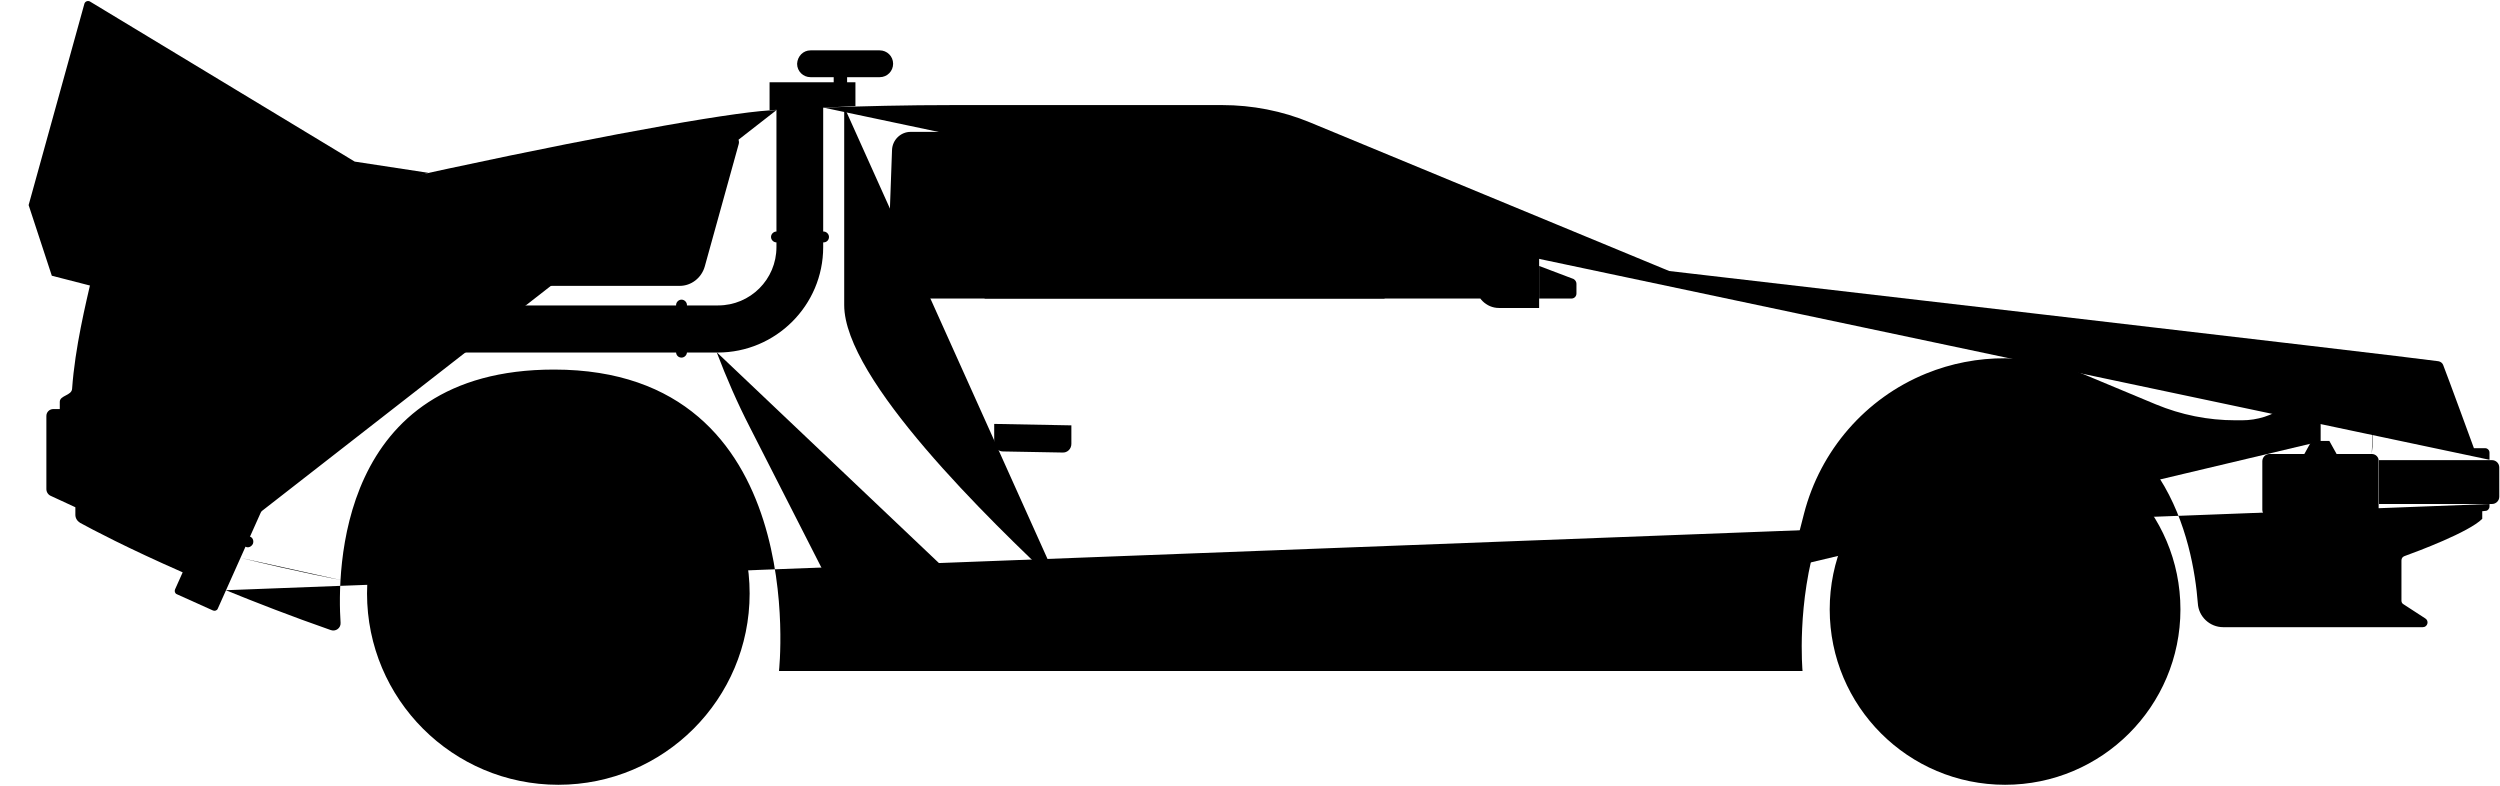
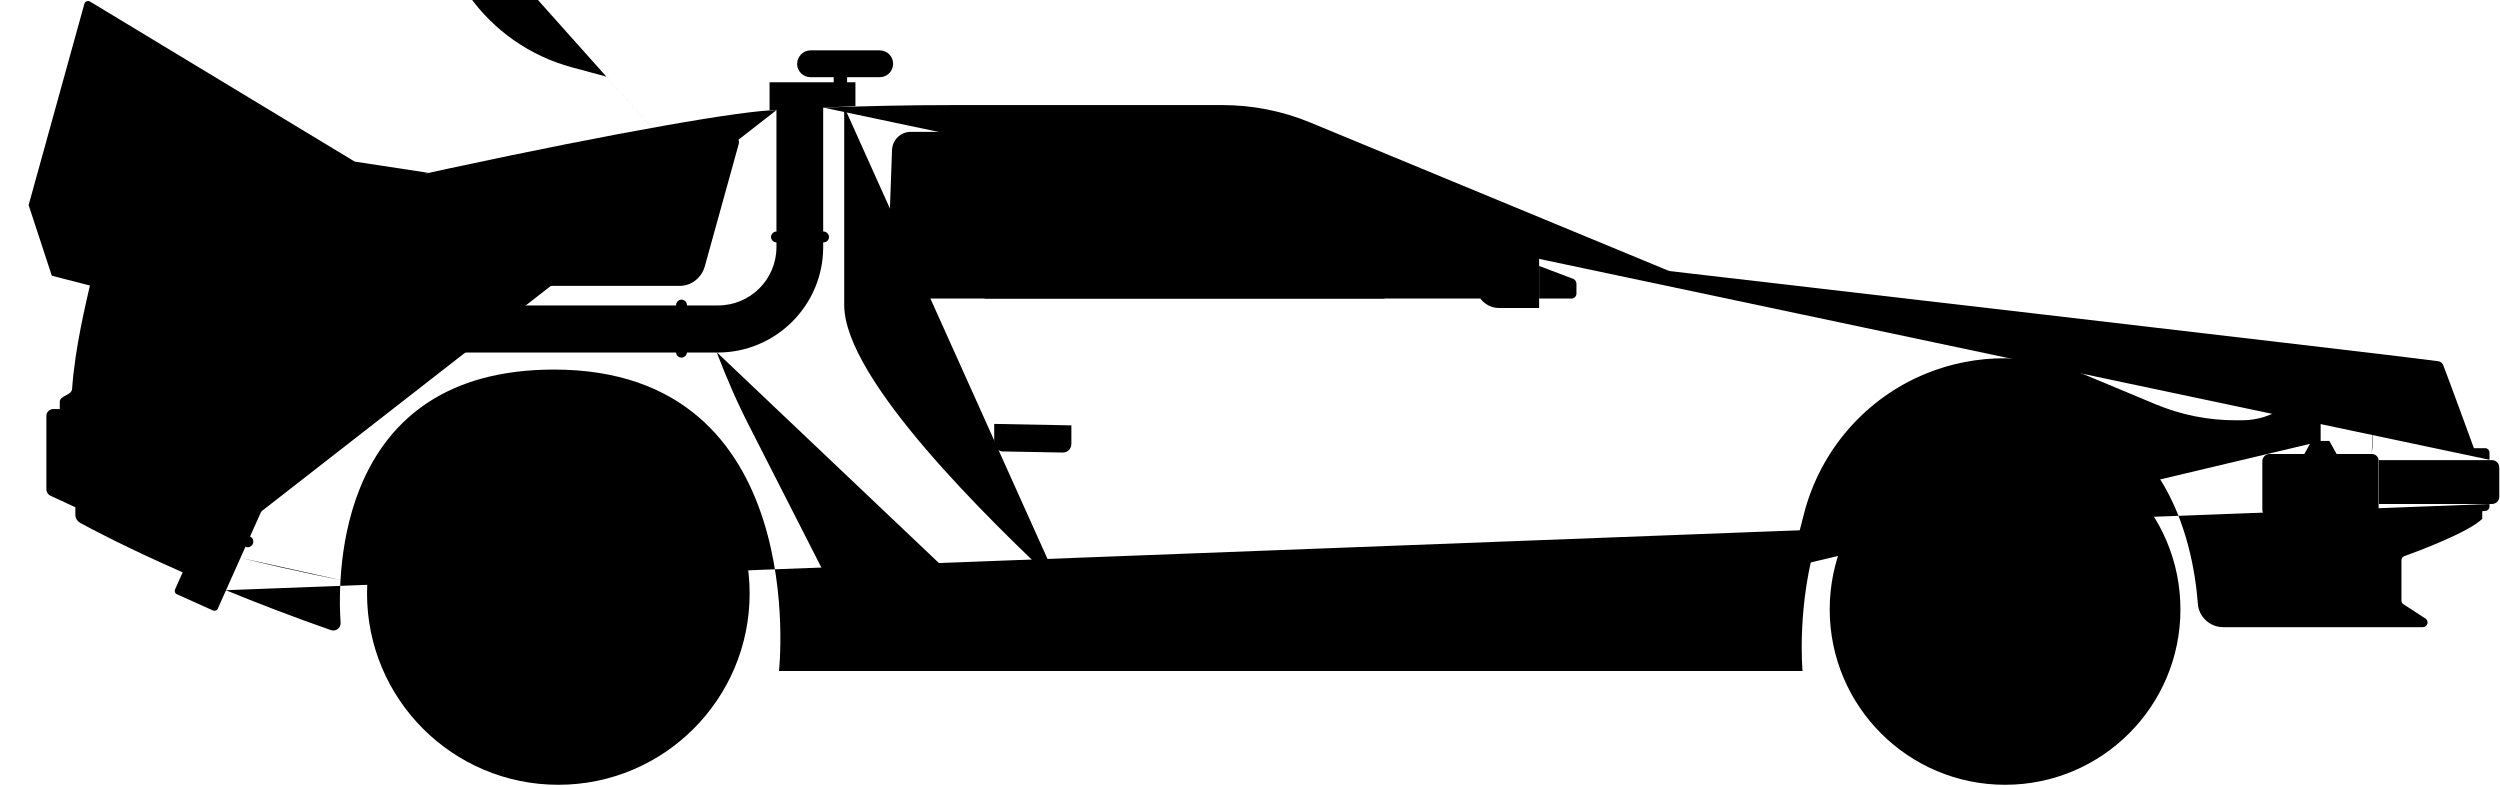
<svg xmlns="http://www.w3.org/2000/svg" width="690" height="216.8" viewBox="0 0 690 216.8" class="about__trinket about__delorean" aria-label="DeLorean from Back to the Future, side view">
  <g class="about__trinket-stroke">
    <path d="M687.1 139.1v.7c0 .6-.5 1.2-1.1 1.2l-.9.1v2.1c-3.7 3.7-17.9 9-21.5 10.3-.5.2-.8.6-.8 1.2v11.1c0 .4.2.8.6 1l6 3.9c1.1.7.6 2.4-.7 2.4h-55.1c-3.7 0-6.8-2.9-7-6.6-1.3-16.7-9-56.5-53.7-56.5-62.3 0-55.4 75.2-55.4 75.2H215s9.2-83.2-62.1-83.2C93 102 93.1 158 94 171.9c.1 1.4-1.3 2.5-2.7 2-10.9-3.8-20.6-7.6-29-11M227.3 29.7c10.7-.4 22.7-.7 36.1-.7h73.9c8.3 0 16.6 1.6 24.3 4.8l99.1 41S664.2 98.4 673 99.7c.6.1 1.1.5 1.3 1 1.3 3.3 8.5 23 8.5 23h3.1c.7 0 1.2.6 1.2 1.2v2M50.5 158c-15.5-6.8-25.1-11.9-28.4-13.7-.8-.5-1.3-1.3-1.3-2.2V140l-6.7-3.1c-.8-.3-1.3-1.1-1.3-1.9v-20.2c0-1.1.9-1.9 1.9-1.9h1.8v-2c0-1.8 3.3-1.7 3.4-3.6.8-11.4 3.8-23.6 5.4-30.6.8-3.5 3.3-6.4 6.6-7.7l12-3.6s33.9-9.1 80-18.9c46.5-10 81.6-16.1 90.4-16.1" />
    <path d="M80.6 61.1c12-3.2 30.3-7.5 56.1-12.4 41.9-8 59.5-10.4 65.4-11.1 1.2-.1 2.1.9 1.8 2.1l-9.4 33.9c-.9 3.1-3.7 5.3-6.9 5.3H63.7c-2.3 0-4-2.1-3.5-4.3l1.1-5.3c.3-1.6 1.5-2.9 3.1-3.4 2.6-.8 7.2-2.2 14.2-4.1M43.9 65.4s-7.3 25.8-4.1 81.6M53.7 150.7c-11.5-3.1-23.4-6.8-33-10.8M94.1 160.1S82 157.8 66.5 154M233 29.5v54.7c0 20.5 40 59.3 59.5 77.6M214.6 161.8h283.8M429.2 161.8l31.5-86.9" />
    <circle cx="553.4" cy="168.2" r="48.4" />
    <circle cx="154.1" cy="163.8" r="52.8" />
    <circle cx="154.1" cy="163.8" r="34.2" />
    <circle cx="553.4" cy="168.2" r="32.7" />
    <path d="M685.1 143.3l-79.6 15.3M653 142.7l-.6 6.9M655.7 97.6l-.9 25.7-.2 2M685.1 141.2l-32.3 3.8" />
    <circle cx="154.1" cy="163.8" r="12.6" />
    <circle cx="553.4" cy="168.2" r="13.1" />
    <path d="M553.4 155.1v-19.6M550.6 155.4l-4-19.2M548 156.2l-7.9-17.8M545.7 157.6l-11.5-15.8M543.6 159.4l-14.5-13.1M542 161.6l-16.9-9.7M540.9 164.1l-18.6-6M540.4 166.8l-19.5-2M540.4 169.6l-19.5 2M540.9 172.2l-18.6 6.1M542 174.7l-16.9 9.8M543.6 176.9L529.1 190M545.7 178.8l-11.5 15.8M548 180.1l-7.9 17.9M550.6 181l-4 19.1M553.4 181.3v19.5M556.1 181l4.1 19.1M558.7 180.1l7.9 17.9M561 178.8l11.6 15.8M563.1 176.9l14.5 13.1M564.7 174.7l16.9 9.8M565.8 172.2l18.6 6.1M566.4 169.6l19.4 2M566.4 166.8l19.4-2M565.8 164.1l18.6-6M564.7 161.6l16.9-9.7M563.1 159.4l14.5-13.1M561 157.6l11.6-15.8M558.7 156.2l7.9-17.8M556.1 155.4l4.1-19.2M154.1 151.1v-21.5M151.5 151.4l-4.5-21.1M148.9 152.2l-8.7-19.7M146.7 153.5L134 136.1M144.7 155.3l-16-14.4M143.1 157.4l-18.6-10.7M142.1 159.8l-20.5-6.6M141.5 162.4l-21.4-2.2M141.5 165.1l-21.4 2.2M142.1 167.7l-20.5 6.6M143.1 170.1l-18.6 10.7M144.7 172.2l-16 14.4M146.7 174L134 191.4M148.9 175.3l-8.7 19.7M151.5 176.1l-4.5 21.1M154.1 176.4v21.5M156.7 176.1l4.5 21.1M159.2 175.3L168 195M161.5 174l12.7 17.4M163.5 172.2l16 14.4M165 170.1l18.7 10.7M166.1 167.7l20.5 6.6M166.7 165.1l21.4 2.2M166.7 162.4l21.4-2.2M166.1 159.8l20.5-6.6M165 157.4l18.7-10.7M163.5 155.3l16-14.4M161.5 153.5l12.7-17.4M159.2 152.2l8.8-19.7M156.7 151.4l4.5-21.1M70.3 113.7l-53.8-.9M114 114.4l-29.3-.5M193.3 115.7l325.6 5.4M637.3 123l-49.8-.8M682.7 123.7l-39.1-.6" />
    <path d="M382.3 82.4l-42.4-21.1c-4.8-2.4-10.1-3.7-15.5-3.7h-27.5c-4.5 0-8.8 2.2-11.4 5.8l-13.8 19" />
    <path d="M408.6 82.4H252.5c-4.2 0-7.6-3.5-7.5-7.7l1.2-33.3c.1-2.8 2.4-5 5.1-5h82.5c9.6 0 19.1 2.2 27.7 6.4l3 1.5 51.5 25M424.8 82.4h8.9c.8 0 1.4-.6 1.4-1.4v-2.7c0-.5-.3-1-.8-1.3l-9.5-3.6" />
    <path d="M413.7 85h11.1V69.2h-11.1c-3.5 0-6.4 2.9-6.4 6.4v3c0 3.5 2.9 6.4 6.4 6.4z" />
    <path d="M274.5 117l21.2.4v5.1c0 1.4-1.1 2.5-2.5 2.4l-16.4-.3c-1.3 0-2.4-1.1-2.4-2.4V117z" />
    <path d="M24.8 78.8l-10.5-2.7-6.4-19.5L23.3 1c.2-.6.9-.9 1.5-.6l73.1 44.2 20.3 3.1M214.3 25.8v42.4c0 8.9-7.2 16.1-16.1 16.1h-84c-18.7 0-35.7 11-43.4 28.1l-22.5 50.3c-.2.5 0 1.1.5 1.3l10 4.5c.5.2 1.1 0 1.3-.5l22.5-50.3c5.6-12.4 17.9-20.4 31.5-20.4h84c16 0 29.1-13 29.1-29.1V25.8c0-.6-.4-1-1-1h-11c-.4 0-.9.4-.9 1z" />
    <path class="about__trinket-stroke--thick" d="M197.8 97.2c2.7 7.1 5.7 14 9.2 20.8l26 51c2.5 4.9 7.6 8 13.2 8h35.7M191.4 77.6l2 6.6M408.1 177h64c10 0 18.7-6.8 21-16.5l4.8-18.7c4.5-17.5 17-31.9 33.7-38.7 14-5.7 29.6-5.6 43.5.2l19.9 8.3c7 2.9 14.4 4.4 22 4.4h1.8c4.2 0 8.4-1.3 11.8-3.8 1.1-.8 2.3-1.2 3.7-1.2 3.4 0 6.2 2.8 6.2 6.2v4.6" />
    <path d="M405.7 179.4H284.2c-1.3 0-2.4-1.1-2.4-2.4 0-1.3 1.1-2.4 2.4-2.4h121.5c1.3 0 2.4 1.1 2.4 2.4 0 1.3-1.1 2.4-2.4 2.4zM236.1 29.3v-6.6h-2.3v-1.5h-3.7v1.5h-17.7v7.7" />
    <path d="M223.7 13.9h19.1c2 0 3.7 1.6 3.7 3.7 0 2-1.6 3.7-3.7 3.7h-19.1c-2 0-3.7-1.6-3.7-3.7.1-2.1 1.7-3.7 3.7-3.7z" />
    <path stroke-linecap="round" d="M7.9 56.6l-7.7 1M13.4 36.6l-7.6 1M19 16.6l-7.6 1" />
    <path d="M656.6 139.1h31.2c1.1 0 2-.9 2-2V129c0-1.1-.9-2-2-2h-31.2v12.1z" />
    <path d="M286.2 174.6v4.8M403.7 179.4v-4.8M96 78.6H78.5V62.1c0-.6.4-1 1-1H95c.6 0 1 .4 1 1v16.5zM113.6 78.6H96V62.1c0-.6.4-1 1-1h15.5c.6 0 1 .4 1 1v16.5z" />
    <path d="M188.9 68.3h-70.5c-1.4 0-2.5-1.1-2.5-2.5v-.1c0-1.4 1.1-2.5 2.5-2.5h70.5c1.4 0 2.5 1.1 2.5 2.5v.1c0 1.4-1.1 2.5-2.5 2.5zM188.9 75.6h-70.5c-1.4 0-2.5-1.1-2.5-2.5V73c0-1.4 1.1-2.5 2.5-2.5h70.5c1.4 0 2.5 1.1 2.5 2.5v.1c0 1.4-1.1 2.5-2.5 2.5z" />
    <path d="M186.7 75.6v3.2M186.7 68.3v2.2M202.4 44.8h-15.7v18.3" />
    <path d="M177 63.1h5.2v-7.6c0-1.4-1.2-2.6-2.6-2.6-1.4 0-2.6 1.2-2.6 2.6v7.6zM169.3 63.1h5.2v-7.6c0-1.4-1.2-2.6-2.6-2.6-1.4 0-2.6 1.2-2.6 2.6v7.6zM161.7 63.1h5.2v-7.6c0-1.4-1.2-2.6-2.6-2.6-1.4 0-2.6 1.2-2.6 2.6v7.6zM154.1 63.1h5.2v-7.6c0-1.4-1.2-2.6-2.6-2.6-1.4 0-2.6 1.2-2.6 2.6v7.6z" />
    <path d="M654.6 125.3h-9.7l-2-3.6H638l-2 3.6h-9.6c-1.1 0-2 .9-2 2v13.4c0 1.1.9 2 2 2h28.1c1.1 0 2-.9 2-2v-13.4c.1-1.1-.8-2-1.9-2z" />
  </g>
  <g class="about__trinket-fill">
    <circle class="st2" cx="553.4" cy="168.2" r="4.8" />
    <circle class="st2" cx="154.1" cy="163.8" r="4.9" />
    <path class="st2" d="M227.3 66.9h-13c-.8 0-1.5-.7-1.5-1.5s.7-1.5 1.5-1.5h13c.8 0 1.5.7 1.5 1.5s-.6 1.5-1.5 1.5zM186.6 97.2v-13c0-.8.7-1.5 1.5-1.5s1.5.7 1.5 1.5v13c0 .8-.7 1.5-1.5 1.5-.9 0-1.5-.7-1.5-1.5zM110.6 97.2v-13c0-.8.7-1.5 1.5-1.5s1.5.7 1.5 1.5v13c0 .8-.7 1.5-1.5 1.5-.9 0-1.5-.7-1.5-1.5zM85 112.6l-11.9-5.3c-.8-.3-1.1-1.2-.8-2 .3-.8 1.2-1.1 2-.8l11.9 5.3c.8.3 1.1 1.2.8 2-.4.8-1.3 1.1-2 .8zM67.8 150.9l-11.9-5.3c-.8-.3-1.1-1.2-.8-2 .3-.8 1.2-1.1 2-.8l11.9 5.3c.8.3 1.1 1.2.8 2-.4.8-1.3 1.2-2 .8z" />
  </g>
+   <g class="about__delorean-hook">
+     <g class="about__trinket-stroke">
+       <path pathLength="1" class="about__trinket-stroke--round about__trinket-stroke--thick" d="M-59.05,-232.38l-30,-33.5c-6.3,4.4,-15.1,2.8,-19.5,-3.6s-2.8,-15.1,3.5,-19.5c4.6,-3.2,10.4,-3.3,15,-0.7" />
+       <polyline pathLength="1" points="-59.05 -232.38 179.987 35.289 179.997 35.31" />
+       <path pathLength="1" d="M-59.05-232.38l12.418,4.093a13.728,13.728,0,0,1,9.295,11.12l2.501,17.73a34.763,34.763,0,0,0,6.123,15.335l3.393,4.755q.819,1.148,1.729,2.227l28.45,33.72q.669.793,1.289,1.624L25.161-116.3A103.381,103.381,0,0,0,37.21-102.803l24.206,22.75a34.763,34.763,0,0,1,4.989,5.857L81.87-51.329a34.763,34.763,0,0,0,9.156,9.209l13.145,9.001a34.765,34.765,0,0,1,8.69,8.538L129.4-1.242a51.169,51.169,0,0,0,28.416,19.816l9.543,2.576" />
+     </g>
+     <g class="about__trinket-fill">
+       <path d="M119.34,-36.48l-10.5,9.5c-0.7,0.6,-1.7,0.6,-2.3,-0.1c-0.6,-0.7,-0.6,-1.7,0.1,-2.3l10.5,-9.5c0.7,-0.6,1.7,-0.6,2.3,0.1c0.7,0.7,0.6,1.7,-0.1,2.3zm-43.9,-48.8l-10.5,9.5c-0.7,0.6,-1.7,0.6,-2.3,-0.1c-0.6,-0.7,-0.6,-1.7,0.1,-2.3l10.5,-9.5c0.7,-0.6,1.7,-0.6,2.3,0.1c0.6,0.7,0.5,1.7,-0.1,2.3zm-58.7,-65.2l-10.5,9.5c-0.7,0.6,-1.7,0.6,-2.3,-0.1c-0.6,-0.7,-0.6,-1.7,0.1,-2.3l10.5,-9.5c0.7,-0.6,1.7,-0.6,2.3,0.1c0.6,0.7,0.6,1.7,-0.1,2.3zm-31.1,-34.5l-10.6,9.4c-0.7,0.6,-1.7,0.6,-2.3,-0.1c-0.6,-0.7,-0.6,-1.7,0.1,-2.3l10.5,-9.5c0.7,-0.6,1.7,-0.6,2.3,0.1c0.7,0.7,0.6,1.7,0,2.4z" />
+     </g>
+   </g>
</svg>
